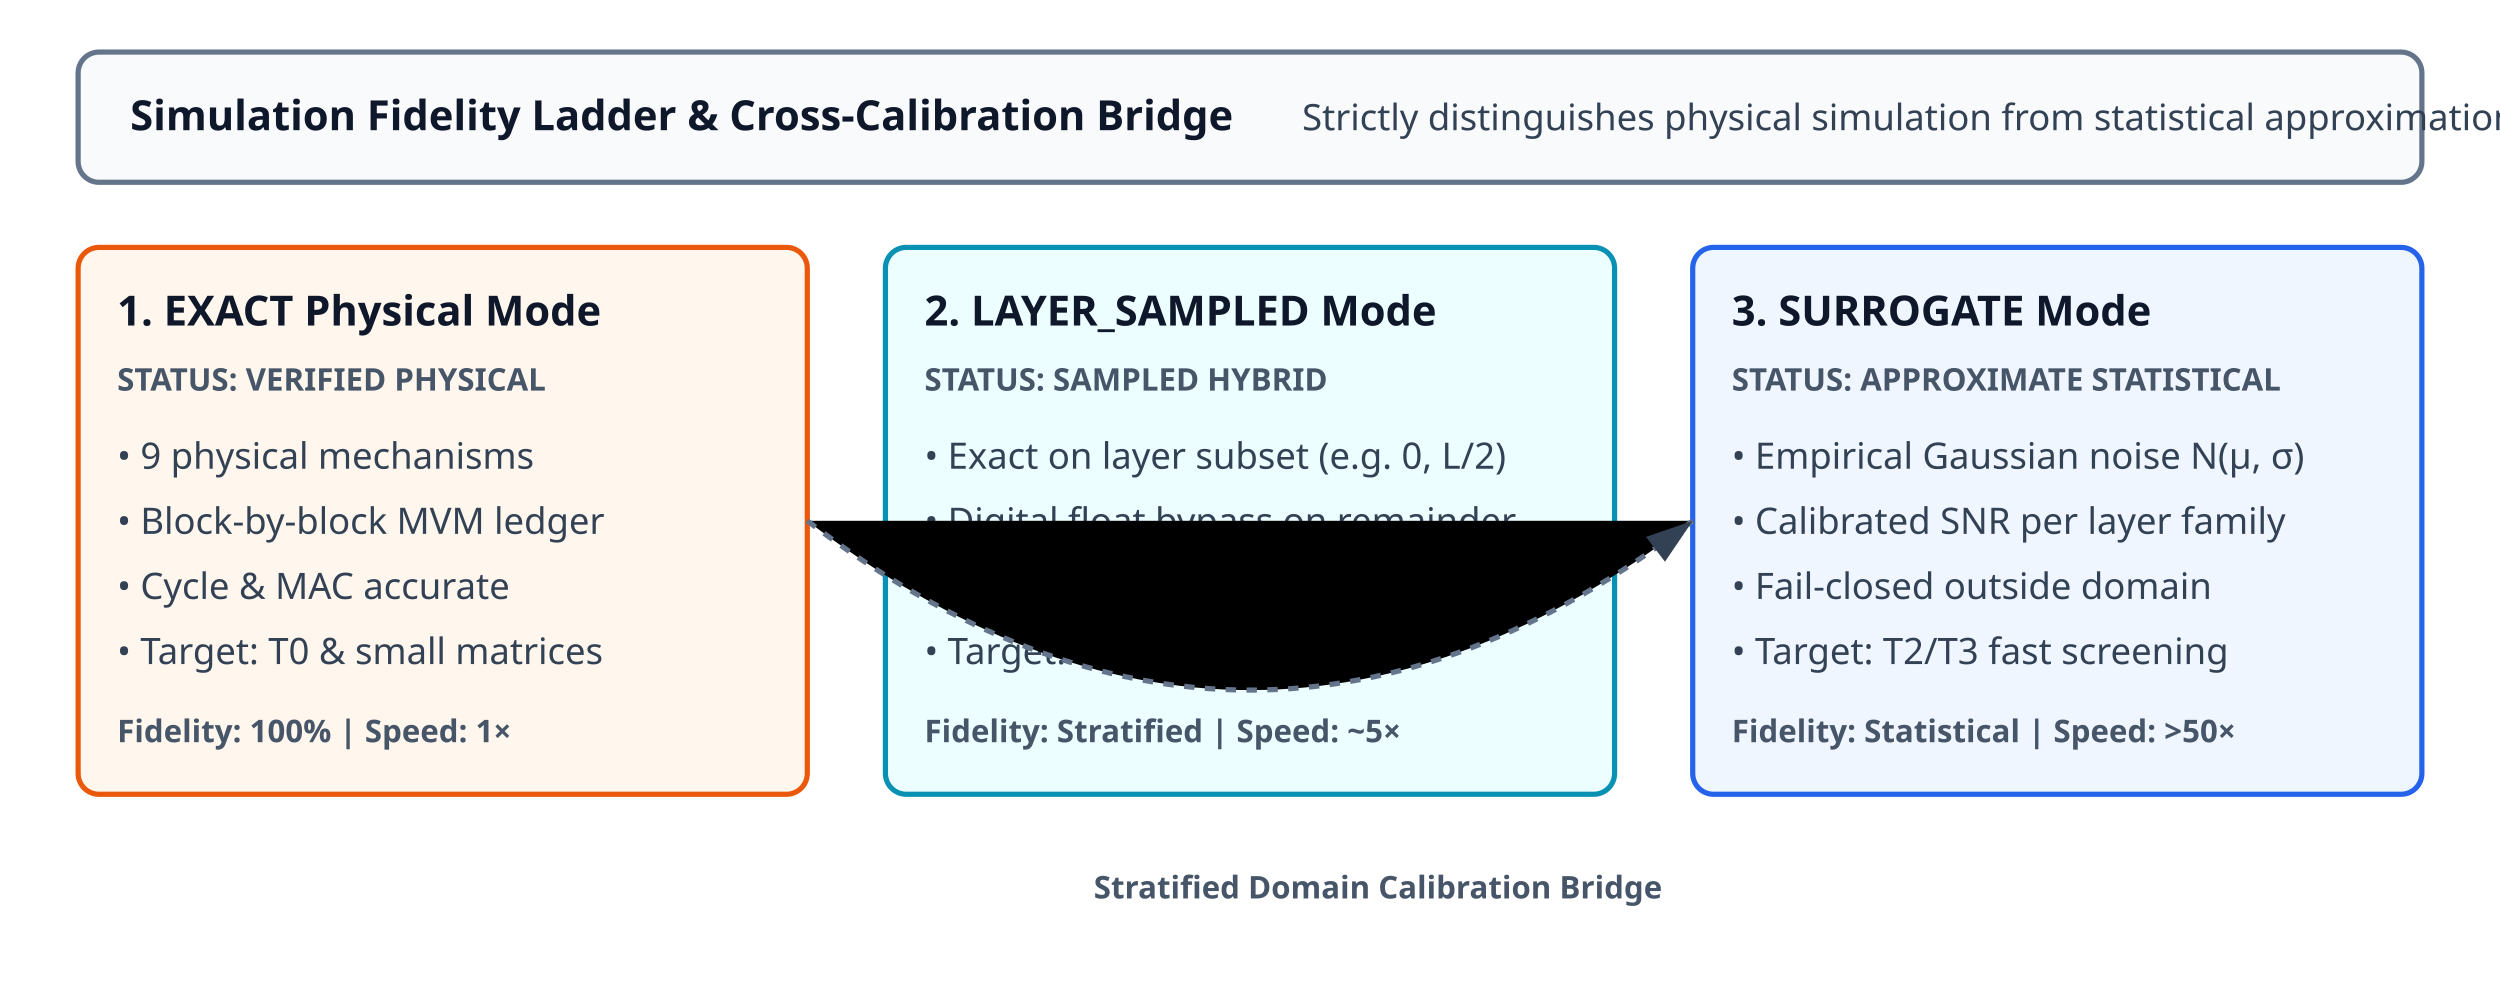
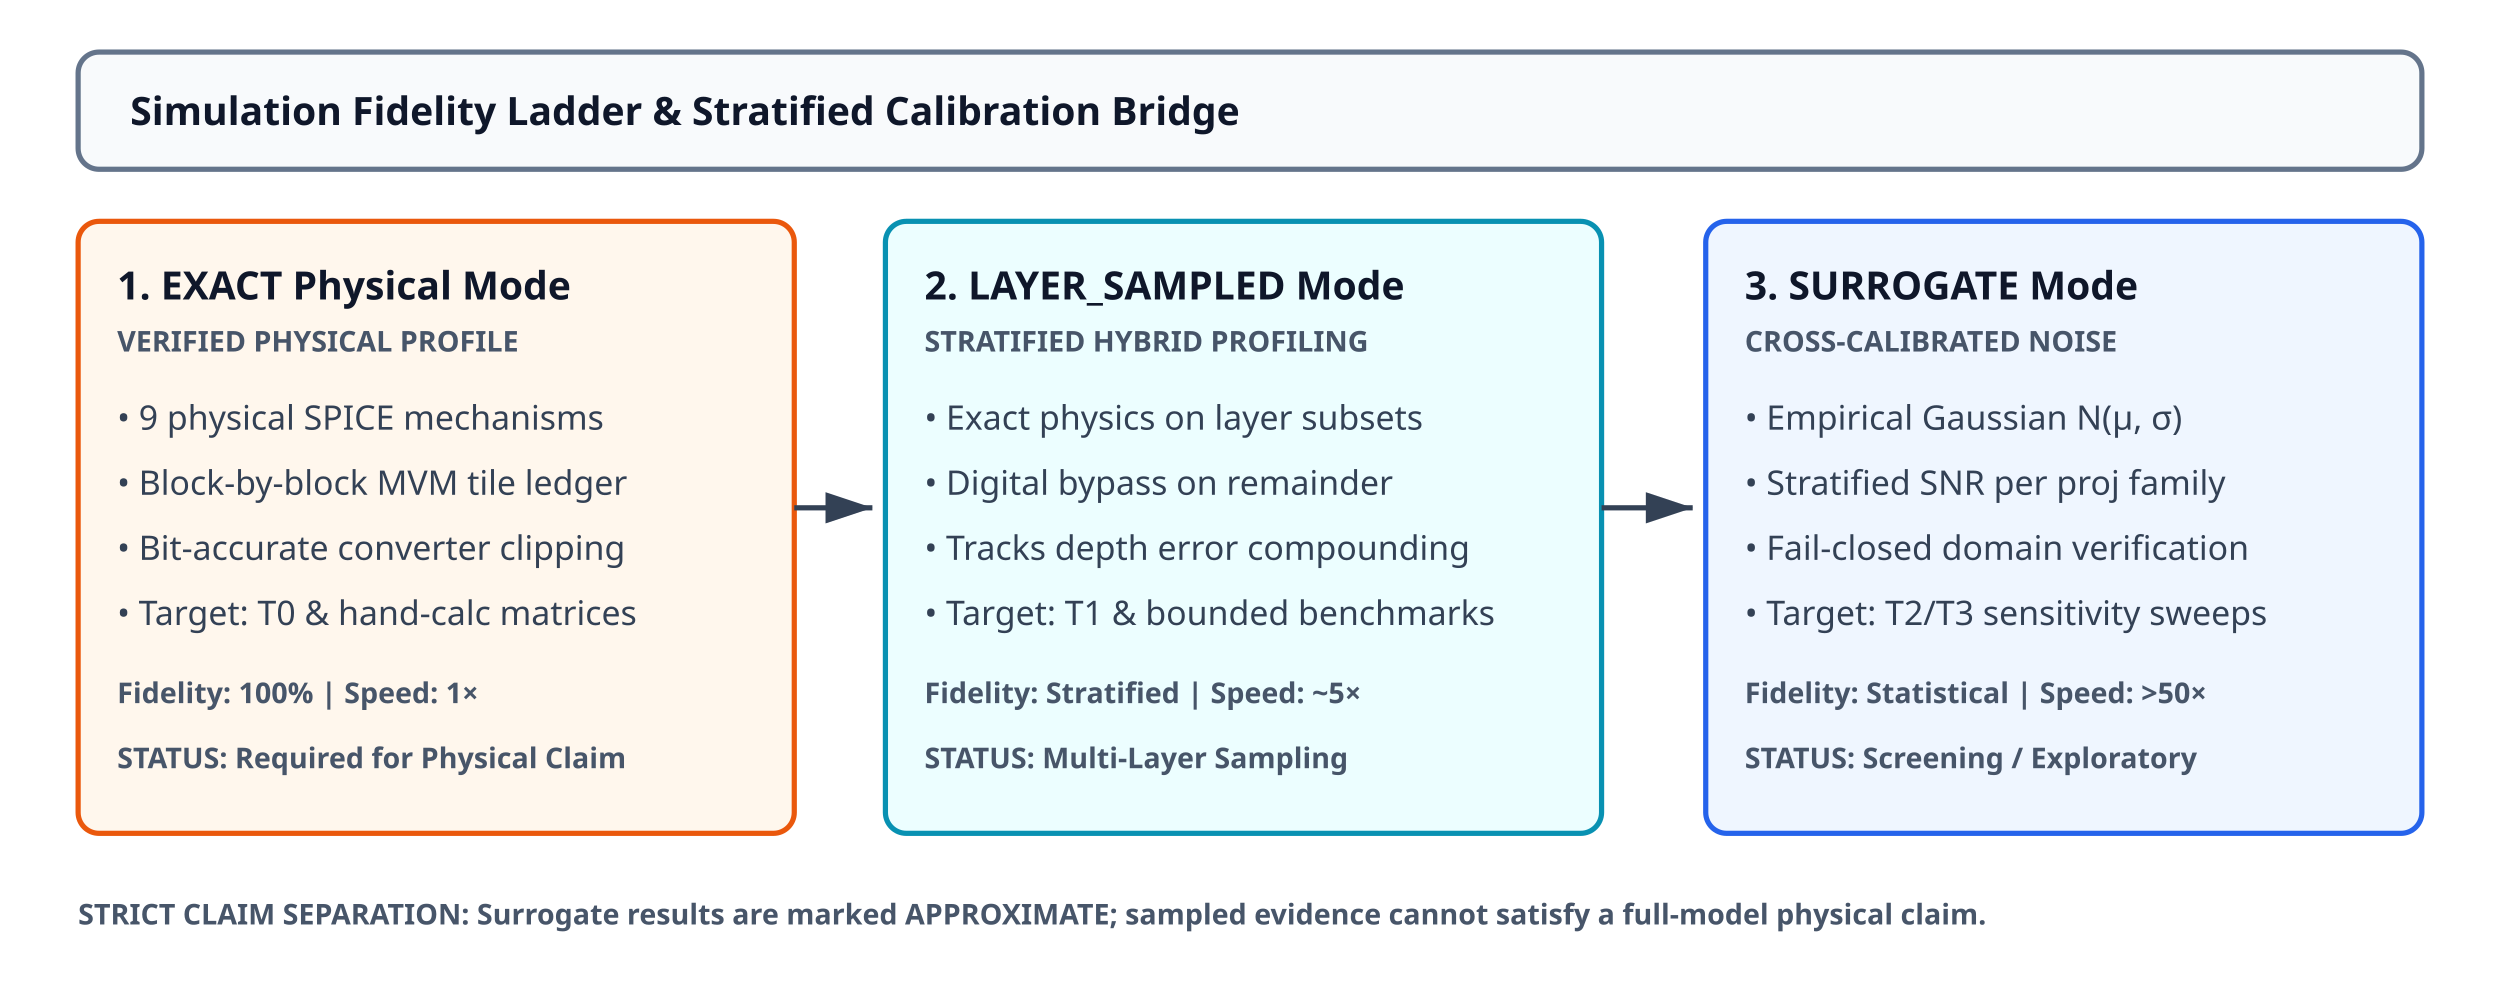
<svg xmlns="http://www.w3.org/2000/svg" width="960" height="380" viewBox="0 0 960 380" role="img" aria-labelledby="title desc">
  <defs>
    <marker id="arrow" markerWidth="10" markerHeight="10" refX="9" refY="3" orient="auto">
      <path d="M0,0 L0,6 L9,3 z" fill="#334155" />
    </marker>
    <style>
      .box{fill:#f8fafc;stroke:#64748b;stroke-width:2}
      .exact{fill:#fff7ed;stroke:#ea580c;stroke-width:2}
      .sampled{fill:#ecfeff;stroke:#0891b2;stroke-width:2}
      .surr{fill:#eff6ff;stroke:#2563eb;stroke-width:2}
-       .head{font:bold 16px sans-serif;fill:#0f172a}
-       .txt{font:14px sans-serif;fill:#334155}
-       .tag{font:bold 12px sans-serif;fill:#475569}
+       .head{font:bold 15px sans-serif;fill:#0f172a}
+       .txt{font:13px sans-serif;fill:#334155}
+       .tag{font:bold 11px sans-serif;fill:#475569}
      .wire{stroke:#334155;stroke-width:2;marker-end:url(#arrow)}
-       .dash{stroke:#64748b;stroke-width:2;stroke-dasharray:4,4;marker-end:url(#arrow)}
+       .dash{stroke:#64748b;stroke-width:1.5;stroke-dasharray:4,4;marker-end:url(#arrow)}
    </style>
  </defs>
-   <rect class="box" x="30" y="20" rx="8" width="900" height="50" />
-   <text class="head" x="50" y="50">Simulation Fidelity Ladder &amp; Cross-Calibration Bridge</text>
-   <text class="txt" x="500" y="50">Strictly distinguishes physical simulation from statistical approximation</text>
-   <rect class="exact" x="30" y="95" rx="8" width="280" height="210" />
-   <text class="head" x="45" y="125">1. EXACT Physical Mode</text>
-   <text class="tag" x="45" y="150">STATUS: VERIFIED PHYSICAL</text>
-   <text class="txt" x="45" y="180">• 9 physical mechanisms</text>
-   <text class="txt" x="45" y="205">• Block-by-block MVM ledger</text>
-   <text class="txt" x="45" y="230">• Cycle &amp; MAC accurate</text>
-   <text class="txt" x="45" y="255">• Target: T0 &amp; small matrices</text>
-   <text class="tag" x="45" y="285">Fidelity: 100% | Speed: 1×</text>
-   <rect class="sampled" x="340" y="95" rx="8" width="280" height="210" />
-   <text class="head" x="355" y="125">2. LAYER_SAMPLED Mode</text>
-   <text class="tag" x="355" y="150">STATUS: SAMPLED HYBRID</text>
-   <text class="txt" x="355" y="180">• Exact on layer subset (e.g. 0, L/2)</text>
-   <text class="txt" x="355" y="205">• Digital float bypass on remainder</text>
-   <text class="txt" x="355" y="230">• Quantifies error propagation</text>
-   <text class="txt" x="355" y="255">• Target: T1 &amp; deep decoders</text>
-   <text class="tag" x="355" y="285">Fidelity: Stratified | Speed: ~5×</text>
-   <rect class="surr" x="650" y="95" rx="8" width="280" height="210" />
-   <text class="head" x="665" y="125">3. SURROGATE Mode</text>
-   <text class="tag" x="665" y="150">STATUS: APPROXIMATE STATISTICAL</text>
-   <text class="txt" x="665" y="180">• Empirical Gaussian noise N(μ, σ)</text>
-   <text class="txt" x="665" y="205">• Calibrated SNR per layer family</text>
-   <text class="txt" x="665" y="230">• Fail-closed outside domain</text>
-   <text class="txt" x="665" y="255">• Target: T2/T3 fast screening</text>
-   <text class="tag" x="665" y="285">Fidelity: Statistical | Speed: &gt;50×</text>
-   <path class="dash" d="M 310,200 Q 480,330 650,200" />
-   <text class="tag" x="420" y="345">Stratified Domain Calibration Bridge</text>
+   <rect class="box" x="30" y="20" rx="8" width="900" height="45" />
+   <text class="head" x="50" y="48">Simulation Fidelity Ladder &amp; Stratified Calibration Bridge</text>
+   <rect class="exact" x="30" y="85" rx="8" width="275" height="235" />
+   <text class="head" x="45" y="115">1. EXACT Physical Mode</text>
+   <text class="tag" x="45" y="135">VERIFIED PHYSICAL PROFILE</text>
+   <text class="txt" x="45" y="165">• 9 physical SPICE mechanisms</text>
+   <text class="txt" x="45" y="190">• Block-by-block MVM tile ledger</text>
+   <text class="txt" x="45" y="215">• Bit-accurate converter clipping</text>
+   <text class="txt" x="45" y="240">• Target: T0 &amp; hand-calc matrices</text>
+   <text class="tag" x="45" y="270">Fidelity: 100% | Speed: 1×</text>
+   <text class="tag" x="45" y="295">STATUS: Required for Physical Claim</text>
+   <line class="wire" x1="305" y1="195" x2="335" y2="195" />
+   <rect class="sampled" x="340" y="85" rx="8" width="275" height="235" />
+   <text class="head" x="355" y="115">2. LAYER_SAMPLED Mode</text>
+   <text class="tag" x="355" y="135">STRATIFIED HYBRID PROFILING</text>
+   <text class="txt" x="355" y="165">• Exact physics on layer subsets</text>
+   <text class="txt" x="355" y="190">• Digital bypass on remainder</text>
+   <text class="txt" x="355" y="215">• Tracks depth error compounding</text>
+   <text class="txt" x="355" y="240">• Target: T1 &amp; bounded benchmarks</text>
+   <text class="tag" x="355" y="270">Fidelity: Stratified | Speed: ~5×</text>
+   <text class="tag" x="355" y="295">STATUS: Multi-Layer Sampling</text>
+   <line class="wire" x1="615" y1="195" x2="650" y2="195" />
+   <rect class="surr" x="655" y="85" rx="8" width="275" height="235" />
+   <text class="head" x="670" y="115">3. SURROGATE Mode</text>
+   <text class="tag" x="670" y="135">CROSS-CALIBRATED NOISE</text>
+   <text class="txt" x="670" y="165">• Empirical Gaussian N(μ, σ)</text>
+   <text class="txt" x="670" y="190">• Stratified SNR per proj family</text>
+   <text class="txt" x="670" y="215">• Fail-closed domain verification</text>
+   <text class="txt" x="670" y="240">• Target: T2/T3 sensitivity sweeps</text>
+   <text class="tag" x="670" y="270">Fidelity: Statistical | Speed: &gt;50×</text>
+   <text class="tag" x="670" y="295">STATUS: Screening / Exploratory</text>
+   <text class="tag" x="30" y="355">STRICT CLAIM SEPARATION: Surrogate results are marked APPROXIMATE; sampled evidence cannot satisfy a full-model physical claim.</text>
</svg>
